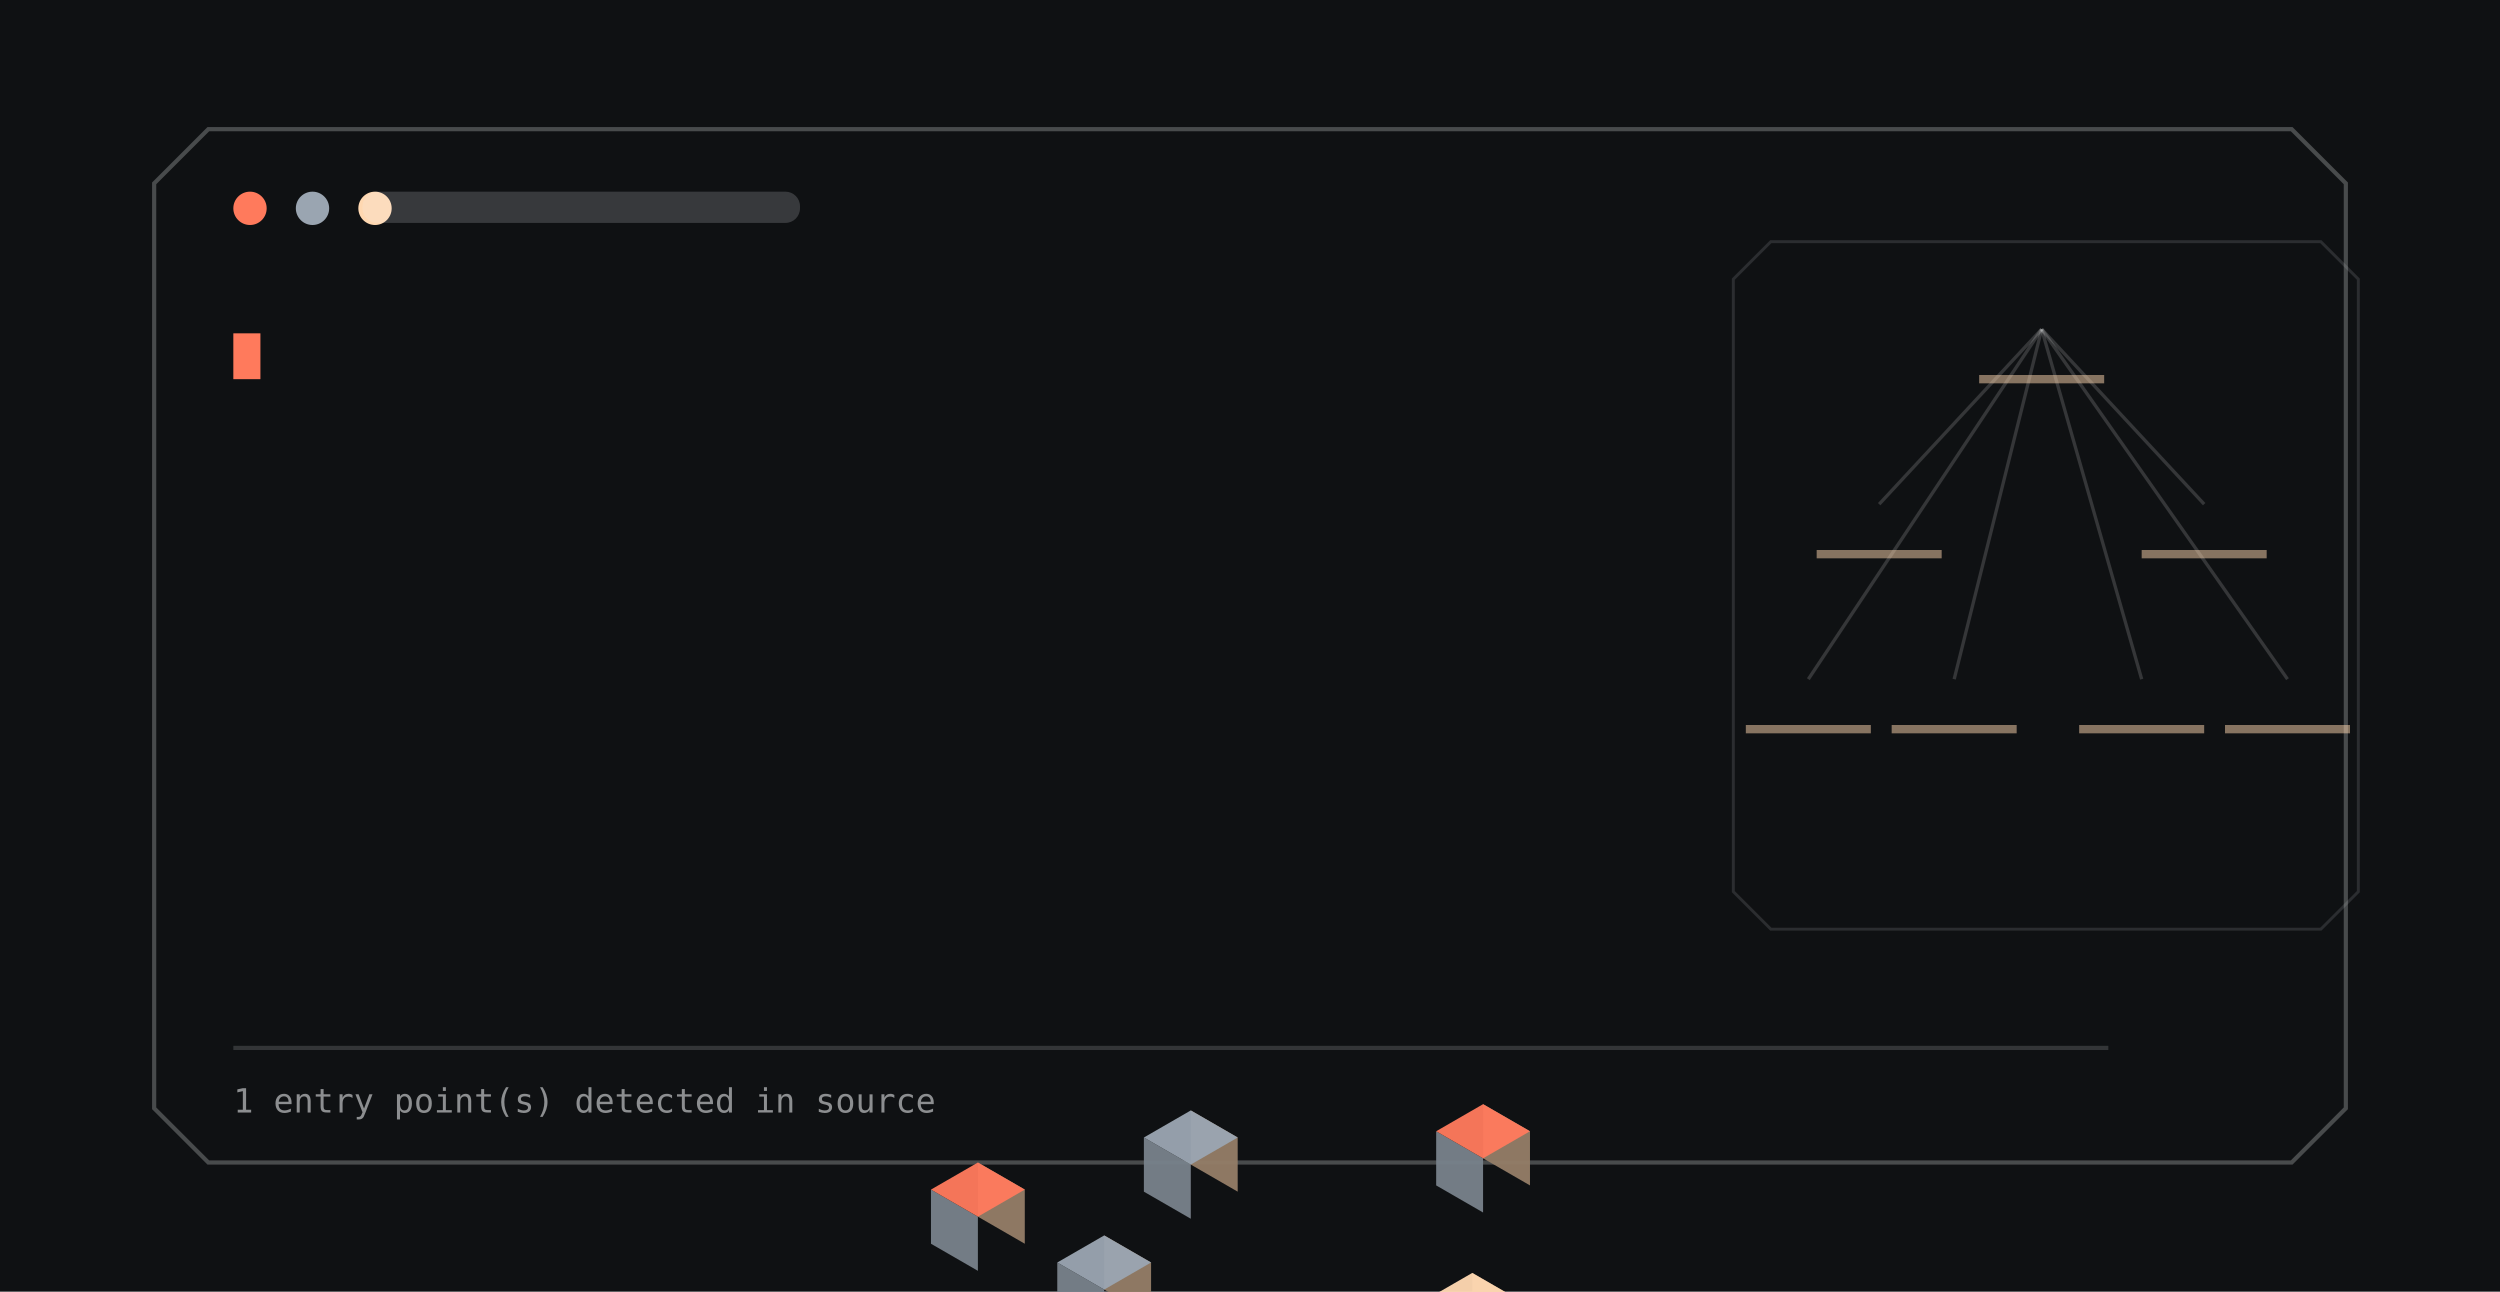
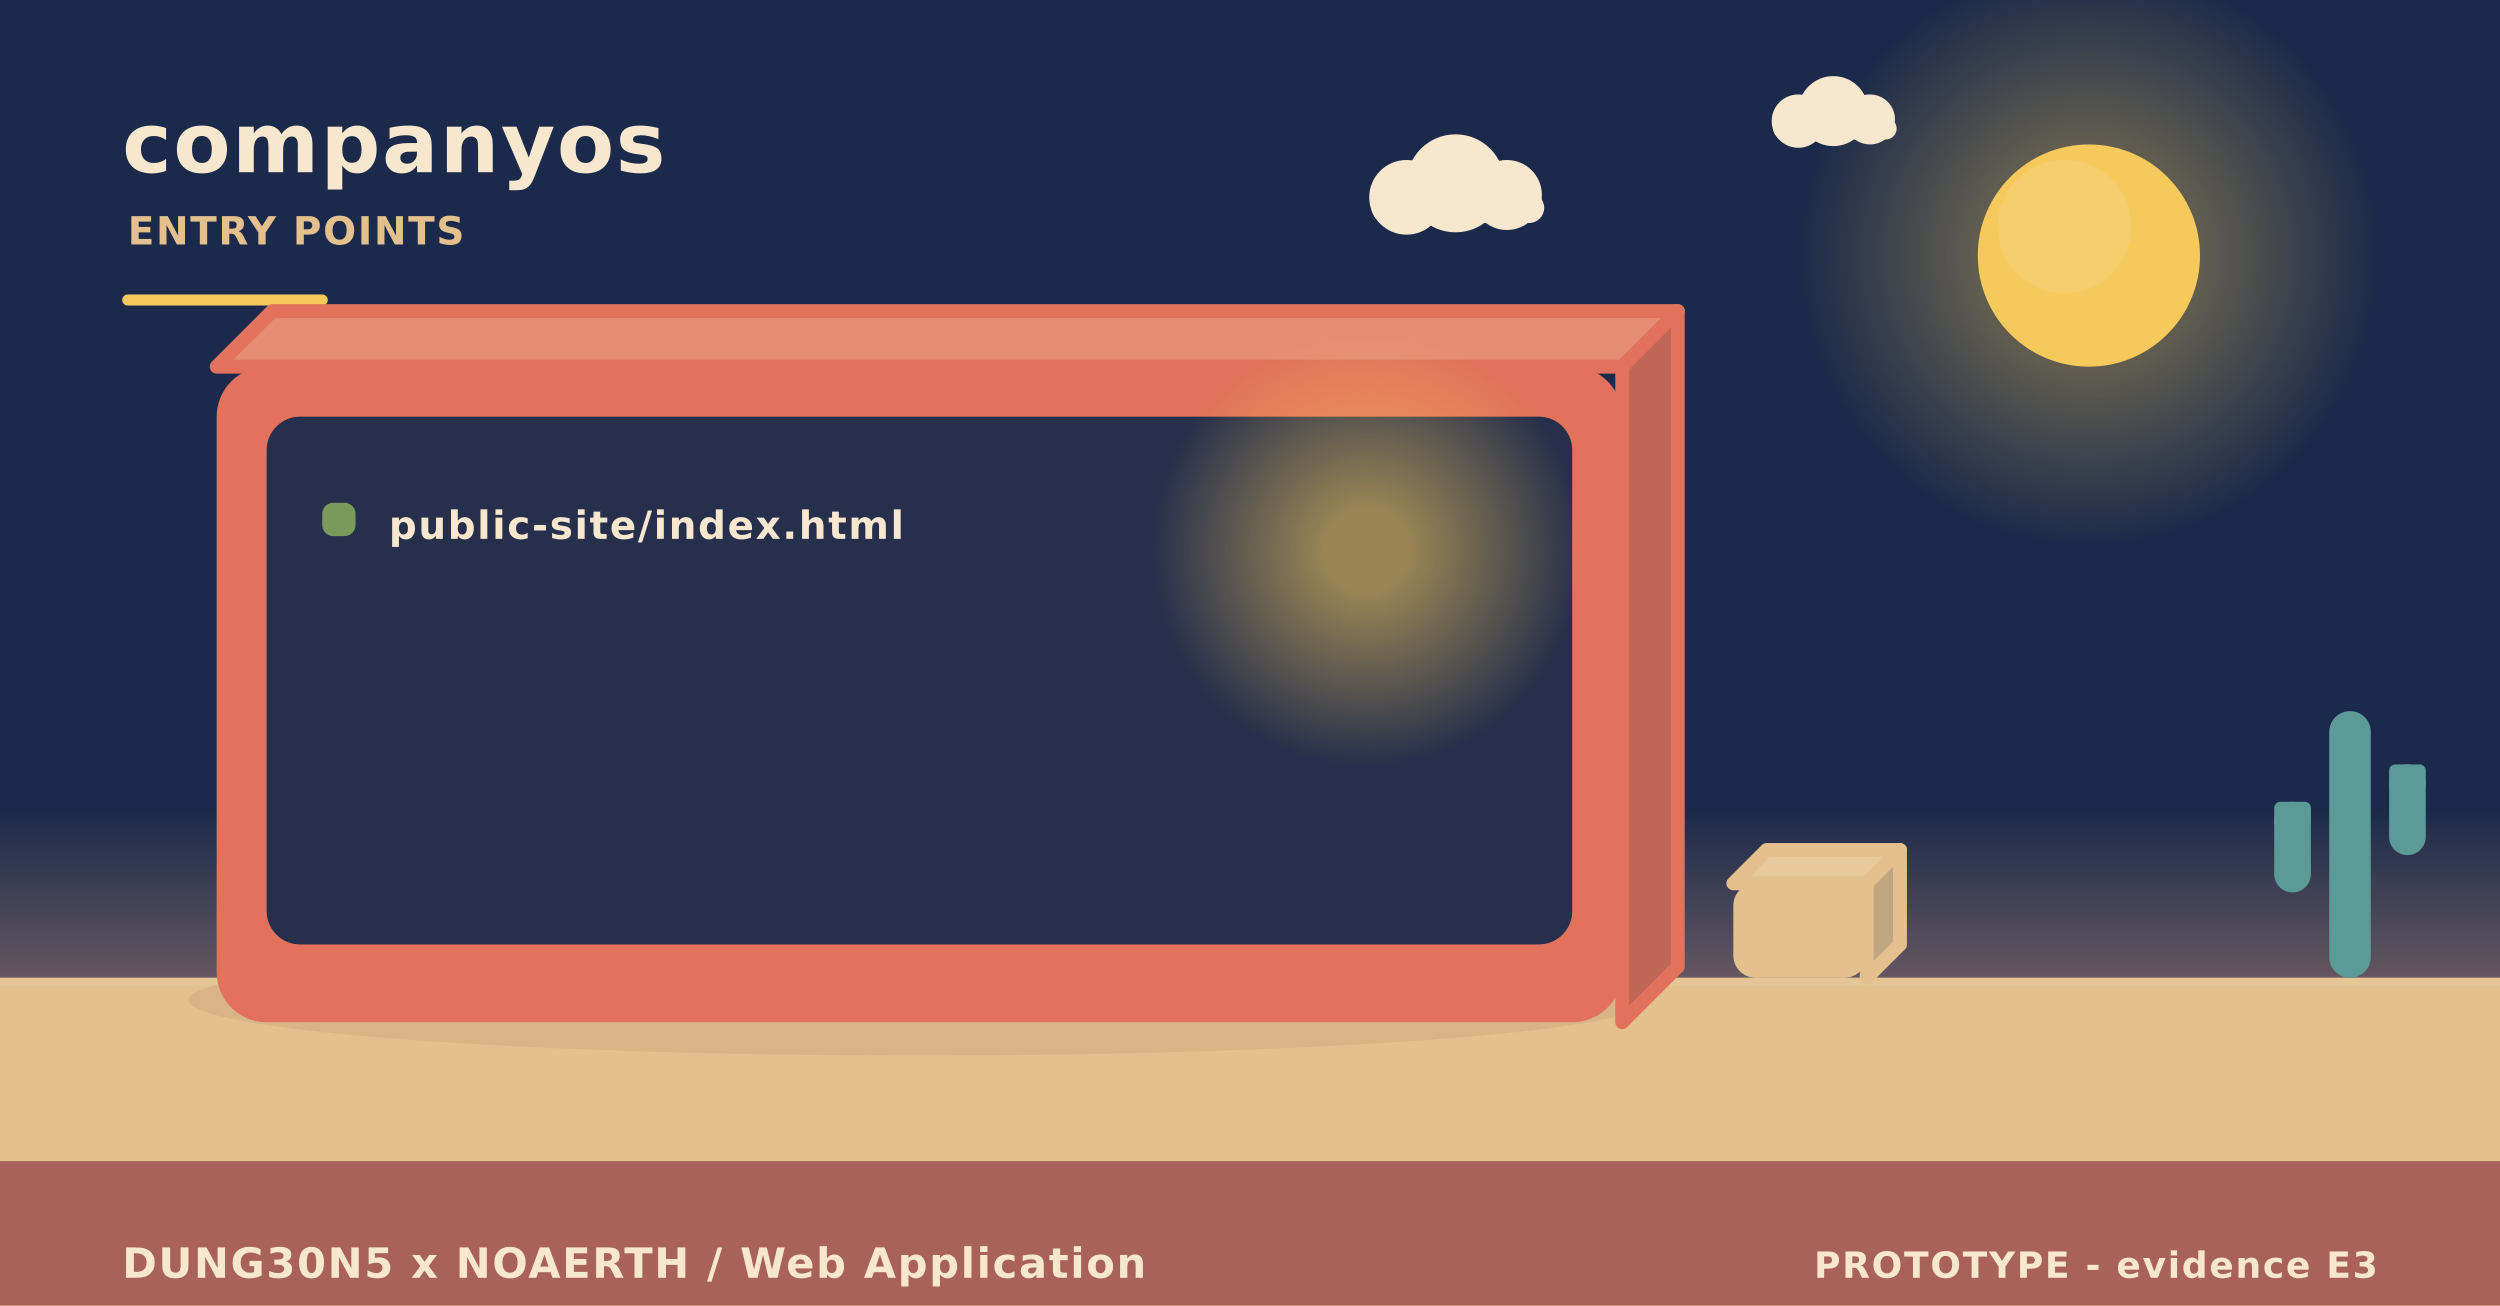
- <svg xmlns="http://www.w3.org/2000/svg" viewBox="0 0 1200 620" width="1200" height="620" role="img" aria-label="companyos command surface">
-   <rect width="1200" height="620" fill="#0f1113" />
-   <defs>
-     <linearGradient id="gt" x1="0" y1="0" x2="1" y2="1">
-       <stop offset="0%" stop-color="#ff7a5c" />
-       <stop offset="100%" stop-color="#9aa5b1" />
-     </linearGradient>
-   </defs>
-   <path d="M100.00,62.00 H1100.00 L1126.00,88.00 V532.00 L1100.00,558.00 H100.00 L74.00,532.00 V88.00 Z" fill="none" stroke="rgba(241,243,245,0.300)" stroke-width="2.00" opacity="0.85" />
-   <circle cx="120.00" cy="100.00" r="8.00" fill="#ff7a5c" opacity="1.00" />
-   <circle cx="150.00" cy="100.00" r="8.00" fill="#9aa5b1" opacity="1.00" />
-   <circle cx="180.00" cy="100.00" r="8.00" fill="#ffd8b1" opacity="1.00" />
-   <rect x="174.00" y="92.00" width="210.00" height="15.00" rx="7.00" fill="rgba(241,243,245,0.180)" opacity="1.00" />
-   <text x="112" y="148" font-family="ui-monospace,SFMono-Regular,Menlo,monospace" font-size="21" fill="rgba(241,243,245,0.800)" opacity="0">public-site/index.html<animate attributeName="opacity" values="0;1;1;0" dur="1.5s" begin="0.0s" repeatCount="indefinite" />
-   </text>
-   <rect x="112" y="160" width="13" height="22" fill="#ff7a5c">
-     <animate attributeName="opacity" values="1;0;1" dur="1.05s" begin="0s" repeatCount="indefinite" />
-   </rect>
-   <path d="M850.00,116.00 H1114.00 L1132.00,134.00 V428.00 L1114.00,446.00 H850.00 L832.00,428.00 V134.00 Z" fill="none" stroke="rgba(241,243,245,0.180)" stroke-width="1.40" opacity="0.70" />
-   <line x1="980.00" y1="158.00" x2="902.00" y2="242.00" stroke="rgba(241,243,245,0.300)" stroke-width="1.60" opacity="0.55" />
-   <line x1="980.00" y1="158.00" x2="1058.00" y2="242.00" stroke="rgba(241,243,245,0.300)" stroke-width="1.60" opacity="0.55" />
-   <line x1="980.00" y1="158.00" x2="868.00" y2="326.00" stroke="rgba(241,243,245,0.300)" stroke-width="1.60" opacity="0.55" />
-   <line x1="980.00" y1="158.00" x2="938.00" y2="326.00" stroke="rgba(241,243,245,0.300)" stroke-width="1.60" opacity="0.55" />
-   <line x1="980.00" y1="158.00" x2="1028.00" y2="326.00" stroke="rgba(241,243,245,0.300)" stroke-width="1.60" opacity="0.55" />
-   <line x1="980.00" y1="158.00" x2="1098.00" y2="326.00" stroke="rgba(241,243,245,0.300)" stroke-width="1.60" opacity="0.55" />
-   <polygon points="711.87,556.00 734.39,569.00 734.39,543.00 711.87,530.00" fill="#947d67" opacity="0.95" />
-   <polygon points="689.36,569.00 711.87,582.00 711.87,556.00 689.36,543.00" fill="#78818a" opacity="0.95" />
-   <polygon points="711.87,530.00 734.39,543.00 711.87,556.00 689.36,543.00" fill="#ff7a5c" opacity="0.95" />
+ <svg xmlns="http://www.w3.org/2000/svg" width="900" height="470" viewBox="0 0 900 470" role="img" aria-label="companyos - how it is operated">
+   <linearGradient id="skyt" x1="0" y1="0" x2="0" y2="1">
+     <stop offset="0" stop-color="#1b2a4a" />
+     <stop offset="0.62" stop-color="#1b2a4a" />
+     <stop offset="1" stop-color="#f3ad8a" />
+   </linearGradient>
+   <rect width="900" height="470" fill="url(#skyt)" />
+   <radialGradient id="sunt">
+     <stop offset="0.35" stop-color="#f5c95c" stop-opacity="0.34" />
+     <stop offset="1" stop-color="#f5c95c" stop-opacity="0" />
+   </radialGradient>
+   <circle cx="752" cy="92" r="104" fill="url(#sunt)" />
+   <circle cx="752" cy="92" r="40" fill="#f5c95c" />
+   <circle cx="743.2" cy="81.6" r="24" fill="#f5d27e" opacity="0.5" />
  <g>
-     <rect x="950.00" y="180.00" width="60.00" height="4.00" rx="0.00" fill="rgba(255,216,177,0.500)" opacity="1.00" />
-     <animate attributeName="opacity" values="0.25;1.0;0.25" dur="8.65s" begin="0.0s" repeatCount="indefinite" />
+     <circle cx="524" cy="66" r="17.64" fill="#f6e7ce" />
+     <circle cx="506.36" cy="71.04" r="13.44" fill="#f6e7ce" />
+     <circle cx="542.48" cy="70.2" r="12.6" fill="#f6e7ce" />
+     <rect x="493.76" y="69.36" width="62.16" height="10.92" rx="5.46" fill="#f6e7ce" />
+     <animateTransform attributeName="transform" type="translate" values="0 0;24 0;0 0" dur="36s" begin="0s" repeatCount="indefinite" />
  </g>
-   <polygon points="571.58,559.00 594.09,572.00 594.09,546.00 571.58,533.00" fill="#947d67" opacity="0.95" />
-   <polygon points="549.06,572.00 571.58,585.00 571.58,559.00 549.06,546.00" fill="#78818a" opacity="0.95" />
-   <polygon points="571.58,533.00 594.09,546.00 571.58,559.00 549.06,546.00" fill="#9aa5b1" opacity="0.95" />
  <g>
-     <rect x="872.00" y="264.00" width="60.00" height="4.00" rx="0.00" fill="rgba(255,216,177,0.500)" opacity="1.00" />
-     <animate attributeName="opacity" values="0.25;1.0;0.25" dur="8.65s" begin="0.4s" repeatCount="indefinite" />
+     <circle cx="660" cy="40" r="12.6" fill="#f6e7ce" />
+     <circle cx="647.4" cy="43.6" r="9.6" fill="#f6e7ce" />
+     <circle cx="673.2" cy="43" r="9" fill="#f6e7ce" />
+     <rect x="638.4" y="42.4" width="44.4" height="7.8" rx="3.9" fill="#f6e7ce" />
+     <animateTransform attributeName="transform" type="translate" values="0 0;-18 0;0 0" dur="46s" begin="3s" repeatCount="indefinite" />
  </g>
-   <polygon points="706.68,637.00 729.19,650.00 729.19,624.00 706.68,611.00" fill="#947d67" opacity="0.95" />
-   <polygon points="684.16,650.00 706.68,663.00 706.68,637.00 684.16,624.00" fill="#78818a" opacity="0.95" />
-   <polygon points="706.68,611.00 729.19,624.00 706.68,637.00 684.16,624.00" fill="#ffd8b1" opacity="0.95" />
+   <rect x="0" y="352" width="900" height="118" fill="#e3c08d" />
+   <rect x="0" y="352" width="900" height="3" fill="#e6c596" />
+   <text x="44" y="62" font-family="Verdana,DejaVu Sans,sans-serif" font-size="30" font-weight="700" letter-spacing="0.6" fill="#f6e7ce" text-anchor="start">companyos</text>
+   <text x="46" y="88" font-family="Verdana,DejaVu Sans,sans-serif" font-size="14" font-weight="700" letter-spacing="0.6" fill="#e3c08d" text-anchor="start">ENTRY POINTS</text>
+   <rect x="44" y="106" width="74" height="4" rx="2" fill="#f5c95c" />
+   <ellipse cx="331" cy="360" rx="263.2" ry="20" fill="rgba(138,90,68,0.11)" />
+   <path d="M78,132 L584,132 L604,112 L98,112 Z" fill="#e68c74" stroke="#e2725b" stroke-width="5" stroke-linejoin="round" />
+   <path d="M584,132 L604,112 L604,348 L584,368 Z" fill="#c06658" stroke="#e2725b" stroke-width="5" stroke-linejoin="round" />
+   <rect x="78" y="132" width="506" height="236" rx="18" fill="#e2725b" />
+   <rect x="96" y="150" width="470" height="190" rx="12" fill="#1b2a4a" opacity="0.94" />
+   <radialGradient id="lamp95546">
+     <stop offset="0.2" stop-color="#f5c95c" stop-opacity="0.55" />
+     <stop offset="1" stop-color="#f5c95c" stop-opacity="0" />
+   </radialGradient>
+   <circle cx="492" cy="198" r="78" fill="url(#lamp95546)" />
+   <rect x="116" y="181" width="12" height="12" rx="4" fill="#7a9a5c" />
  <g>
-     <rect x="1028.00" y="264.00" width="60.00" height="4.00" rx="0.00" fill="rgba(255,216,177,0.500)" opacity="1.00" />
-     <animate attributeName="opacity" values="0.25;1.0;0.25" dur="8.65s" begin="0.8s" repeatCount="indefinite" />
+     <text x="140" y="194" font-family="Verdana,DejaVu Sans,sans-serif" font-size="14" font-weight="700" letter-spacing="0.6" fill="#f6e7ce" text-anchor="start">public-site/index.html</text>
+     <animateTransform attributeName="transform" type="translate" values="0 10;0 0" dur="0.7s" begin="0.4s" fill="freeze" />
  </g>
-   <polygon points="469.39,584.00 491.90,597.00 491.90,571.00 469.39,558.00" fill="#947d67" opacity="0.95" />
-   <polygon points="446.87,597.00 469.39,610.00 469.39,584.00 446.87,571.00" fill="#78818a" opacity="0.95" />
-   <polygon points="469.39,558.00 491.90,571.00 469.39,584.00 446.87,571.00" fill="#ff7a5c" opacity="0.95" />
-   <g>
-     <rect x="838.00" y="348.00" width="60.00" height="4.00" rx="0.00" fill="rgba(255,216,177,0.500)" opacity="1.00" />
-     <animate attributeName="opacity" values="0.25;1.0;0.25" dur="8.65s" begin="1.2s" repeatCount="indefinite" />
-   </g>
-   <polygon points="530.01,619.00 552.52,632.00 552.52,606.00 530.01,593.00" fill="#947d67" opacity="0.95" />
-   <polygon points="507.49,632.00 530.01,645.00 530.01,619.00 507.49,606.00" fill="#78818a" opacity="0.95" />
-   <polygon points="530.01,593.00 552.52,606.00 530.01,619.00 507.49,606.00" fill="#9aa5b1" opacity="0.95" />
-   <g>
-     <rect x="908.00" y="348.00" width="60.00" height="4.00" rx="0.00" fill="rgba(255,216,177,0.500)" opacity="1.00" />
-     <animate attributeName="opacity" values="0.25;1.0;0.25" dur="8.65s" begin="1.6s" repeatCount="indefinite" />
-   </g>
-   <polygon points="607.95,664.00 630.47,677.00 630.47,651.00 607.95,638.00" fill="#947d67" opacity="0.95" />
-   <polygon points="585.43,677.00 607.95,690.00 607.95,664.00 585.43,651.00" fill="#78818a" opacity="0.95" />
-   <polygon points="607.95,638.00 630.47,651.00 607.95,664.00 585.43,651.00" fill="#ffd8b1" opacity="0.95" />
-   <g>
-     <rect x="998.00" y="348.00" width="60.00" height="4.00" rx="0.00" fill="rgba(255,216,177,0.500)" opacity="1.00" />
-     <animate attributeName="opacity" values="0.25;1.0;0.25" dur="8.65s" begin="2.0s" repeatCount="indefinite" />
-   </g>
-   <polygon points="668.57,699.00 691.09,712.00 691.09,686.00 668.57,673.00" fill="#947d67" opacity="0.95" />
-   <polygon points="646.05,712.00 668.57,725.00 668.57,699.00 646.05,686.00" fill="#78818a" opacity="0.95" />
-   <polygon points="668.57,673.00 691.09,686.00 668.57,699.00 646.05,686.00" fill="#ff7a5c" opacity="0.95" />
-   <g>
-     <rect x="1068.00" y="348.00" width="60.00" height="4.00" rx="0.00" fill="rgba(255,216,177,0.500)" opacity="1.00" />
-     <animate attributeName="opacity" values="0.25;1.0;0.25" dur="8.65s" begin="2.4s" repeatCount="indefinite" />
-   </g>
-   <rect x="112.00" y="502.00" width="900.00" height="2.00" rx="0.00" fill="rgba(241,243,245,0.160)" opacity="1.00" />
-   <text x="112" y="534" font-family="ui-monospace,Menlo,monospace" font-size="16" fill="rgba(241,243,245,0.550)">1 entry point(s) detected in source</text>
+   <path d="M624,318 L672,318 L684,306 L636,306 Z" fill="#e7c99b" stroke="#e3c08d" stroke-width="5" stroke-linejoin="round" />
+   <path d="M672,318 L684,306 L684,340 L672,352 Z" fill="#c1a682" stroke="#e3c08d" stroke-width="5" stroke-linejoin="round" />
+   <rect x="624" y="318" width="48" height="34" rx="8" fill="#e3c08d" />
+   <rect x="838.52" y="256" width="14.96" height="96" rx="7.48" fill="#5b9a97" />
+   <rect x="818.72" y="288.64" width="13.2" height="32.64" rx="6.6" fill="#5b9a97" />
+   <rect x="818.72" y="288.64" width="13.2" height="9.6" rx="2.2" fill="#5b9a97" />
+   <rect x="860.08" y="275.2" width="13.2" height="32.64" rx="6.6" fill="#5b9a97" />
+   <rect x="860.08" y="275.2" width="13.2" height="9.6" rx="2.2" fill="#5b9a97" />
+   <rect x="0" y="418" width="900" height="52" rx="0" fill="#a65c56" opacity="0.94" />
+   <text x="44" y="460" font-family="Verdana,DejaVu Sans,sans-serif" font-size="15" font-weight="700" letter-spacing="0.6" fill="#f6e7ce" text-anchor="start">DUNG30N5 x NOAERTH  /  Web Application</text>
+   <text x="856" y="460" font-family="Verdana,DejaVu Sans,sans-serif" font-size="13" font-weight="700" letter-spacing="0.6" fill="#f6e7ce" text-anchor="end">PROTOTYPE  -  evidence E3</text>
</svg>
